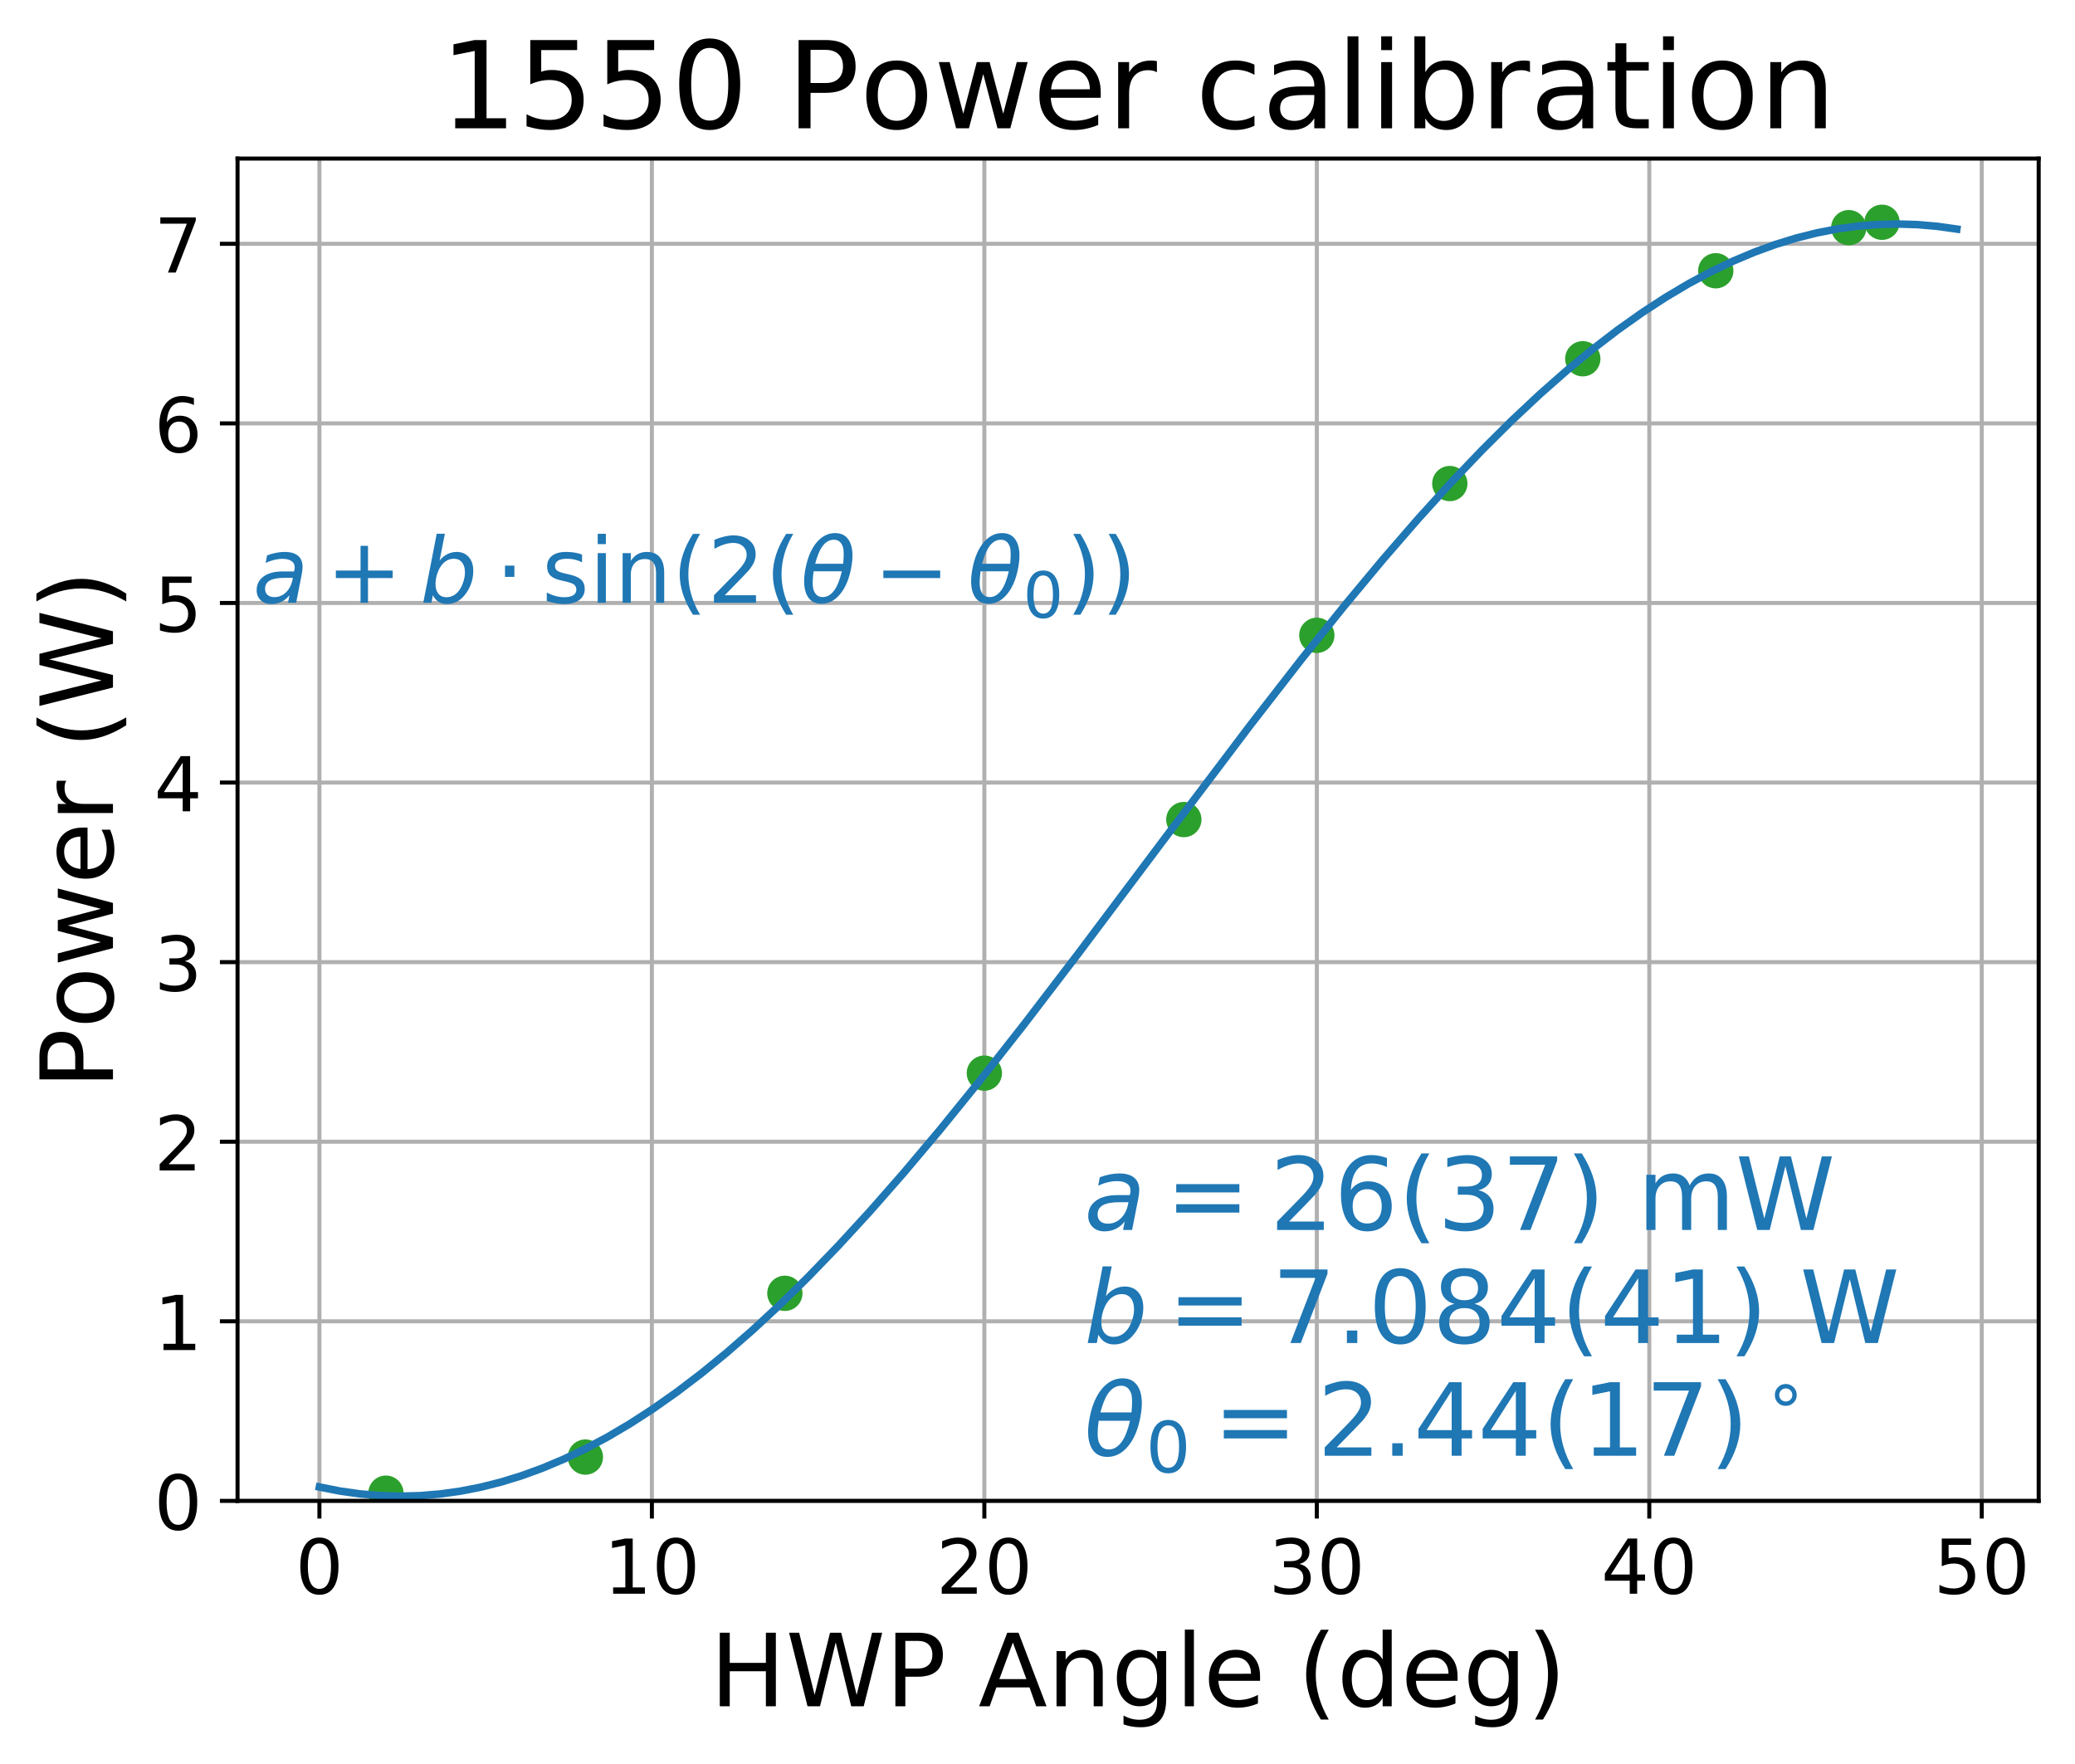
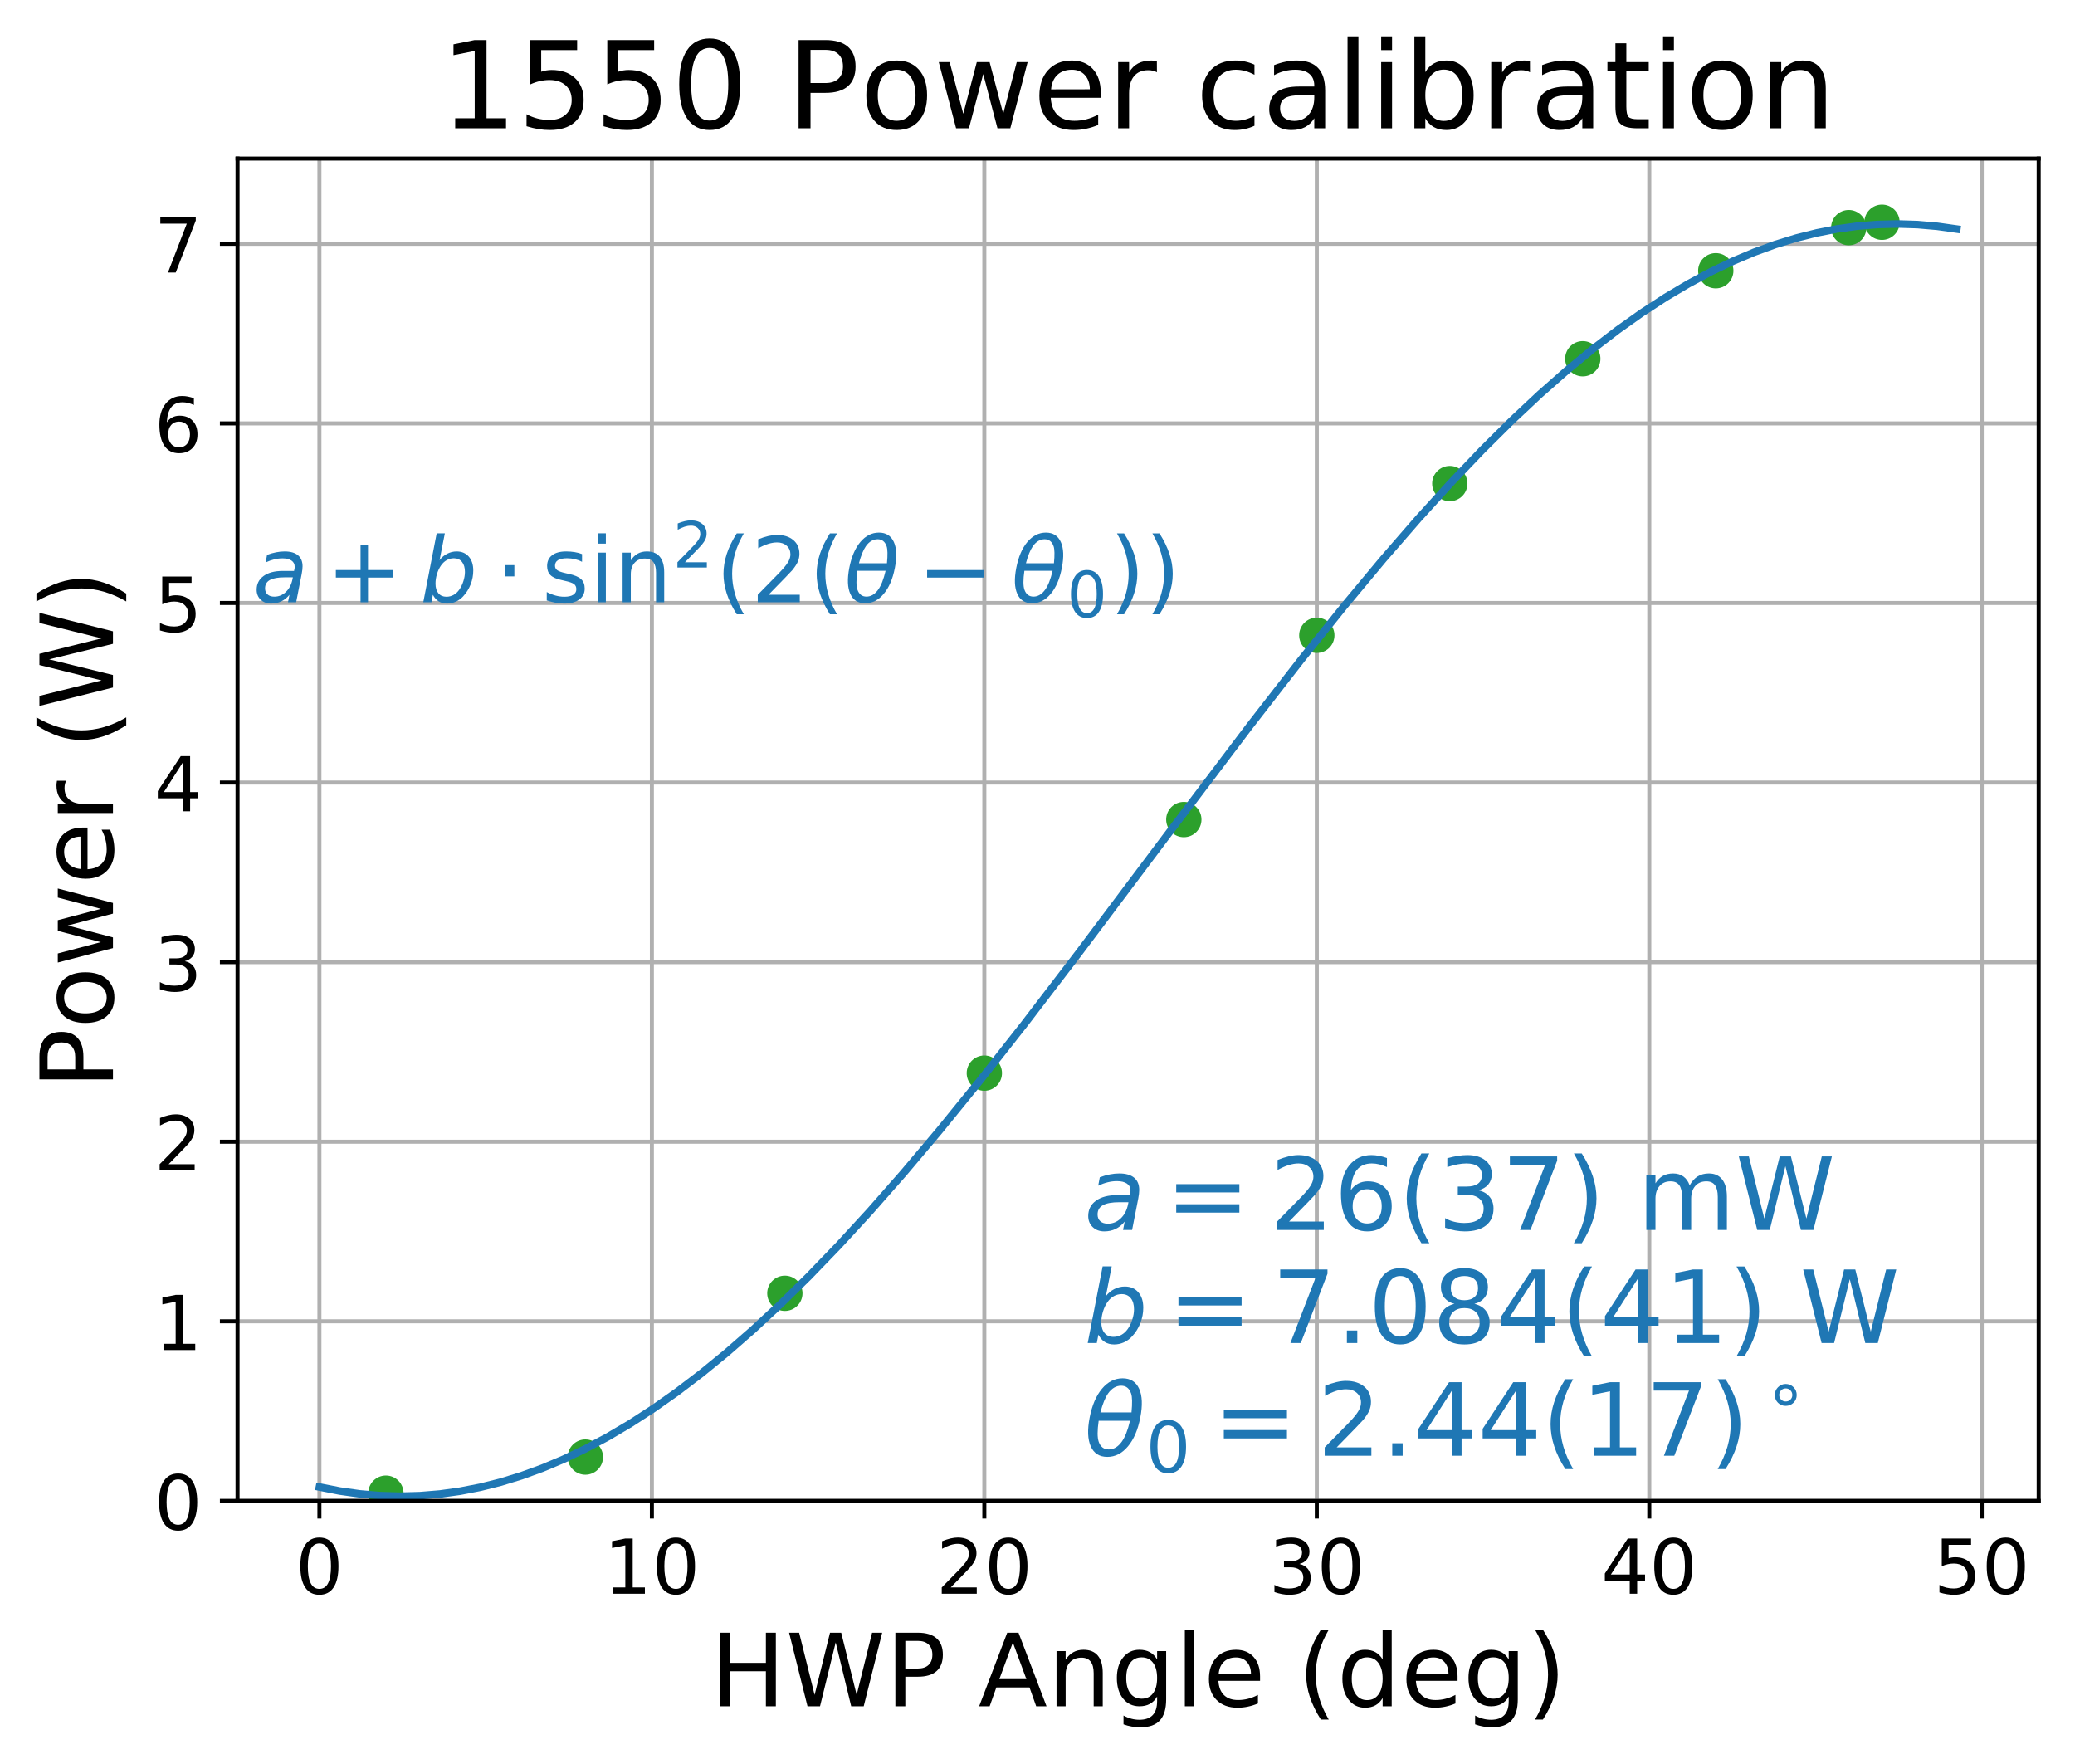
<svg xmlns="http://www.w3.org/2000/svg" xmlns:xlink="http://www.w3.org/1999/xlink" height="349.622pt" version="1.1" viewBox="0 0 411.42 349.622" width="411.42pt">
  <defs>
    <style type="text/css">
*{stroke-linecap:butt;stroke-linejoin:round;}
  </style>
  </defs>
  <g id="figure_1">
    <g id="patch_1">
      <path d="M 0 349.622  L 411.42 349.622  L 411.42 0  L 0 0  z " style="fill:none;" />
    </g>
    <g id="axes_1">
      <g id="patch_2">
        <path d="M 47.1 297.548  L 404.22 297.548  L 404.22 31.436  L 47.1 31.436  z " style="fill:none;" />
      </g>
      <g id="matplotlib.axis_1">
        <g id="xtick_1">
          <g id="line2d_1">
            <path clip-path="url(#pda76c42088)" d="M 63.333 297.548  L 63.333 31.436  " style="fill:none;stroke:#b0b0b0;stroke-linecap:square;stroke-width:0.8;" />
          </g>
          <g id="line2d_2">
            <defs>
              <path d="M 0 0  L 0 3.5  " id="m005f0a59be" style="stroke:#000000;stroke-width:0.8;" />
            </defs>
            <g>
              <use style="stroke:#000000;stroke-width:0.8;" x="63.333" xlink:href="#m005f0a59be" y="297.548" />
            </g>
          </g>
          <g id="text_1">
            <defs>
              <path d="M 31.781 66.406  Q 24.172 66.406 20.328 58.906  Q 16.5 51.422 16.5 36.375  Q 16.5 21.391 20.328 13.891  Q 24.172 6.391 31.781 6.391  Q 39.453 6.391 43.281 13.891  Q 47.125 21.391 47.125 36.375  Q 47.125 51.422 43.281 58.906  Q 39.453 66.406 31.781 66.406  z M 31.781 74.219  Q 44.047 74.219 50.516 64.516  Q 56.984 54.828 56.984 36.375  Q 56.984 17.969 50.516 8.266  Q 44.047 -1.422 31.781 -1.422  Q 19.531 -1.422 13.062 8.266  Q 6.594 17.969 6.594 36.375  Q 6.594 54.828 13.062 64.516  Q 19.531 74.219 31.781 74.219  z " id="DejaVuSans-48" />
            </defs>
            <g transform="translate(58.56085 315.9459)scale(0.15 -0.15)">
              <use xlink:href="#DejaVuSans-48" />
            </g>
          </g>
        </g>
        <g id="xtick_2">
          <g id="line2d_3">
            <path clip-path="url(#pda76c42088)" d="M 129.252 297.548  L 129.252 31.436  " style="fill:none;stroke:#b0b0b0;stroke-linecap:square;stroke-width:0.8;" />
          </g>
          <g id="line2d_4">
            <g>
              <use style="stroke:#000000;stroke-width:0.8;" x="129.252" xlink:href="#m005f0a59be" y="297.548" />
            </g>
          </g>
          <g id="text_2">
            <defs>
              <path d="M 12.406 8.297  L 28.516 8.297  L 28.516 63.922  L 10.984 60.406  L 10.984 69.391  L 28.422 72.906  L 38.281 72.906  L 38.281 8.297  L 54.391 8.297  L 54.391 0  L 12.406 0  z " id="DejaVuSans-49" />
            </defs>
            <g transform="translate(119.7087 315.9459)scale(0.15 -0.15)">
              <use xlink:href="#DejaVuSans-49" />
              <use x="63.623" xlink:href="#DejaVuSans-48" />
            </g>
          </g>
        </g>
        <g id="xtick_3">
          <g id="line2d_5">
            <path clip-path="url(#pda76c42088)" d="M 195.172 297.548  L 195.172 31.436  " style="fill:none;stroke:#b0b0b0;stroke-linecap:square;stroke-width:0.8;" />
          </g>
          <g id="line2d_6">
            <g>
              <use style="stroke:#000000;stroke-width:0.8;" x="195.172" xlink:href="#m005f0a59be" y="297.548" />
            </g>
          </g>
          <g id="text_3">
            <defs>
              <path d="M 19.188 8.297  L 53.609 8.297  L 53.609 0  L 7.328 0  L 7.328 8.297  Q 12.938 14.109 22.625 23.891  Q 32.328 33.688 34.812 36.531  Q 39.547 41.844 41.422 45.531  Q 43.312 49.219 43.312 52.781  Q 43.312 58.594 39.234 62.25  Q 35.156 65.922 28.609 65.922  Q 23.969 65.922 18.812 64.312  Q 13.672 62.703 7.812 59.422  L 7.812 69.391  Q 13.766 71.781 18.938 73  Q 24.125 74.219 28.422 74.219  Q 39.75 74.219 46.484 68.547  Q 53.219 62.891 53.219 53.422  Q 53.219 48.922 51.531 44.891  Q 49.859 40.875 45.406 35.406  Q 44.188 33.984 37.641 27.219  Q 31.109 20.453 19.188 8.297  z " id="DejaVuSans-50" />
            </defs>
            <g transform="translate(185.6284 315.9459)scale(0.15 -0.15)">
              <use xlink:href="#DejaVuSans-50" />
              <use x="63.623" xlink:href="#DejaVuSans-48" />
            </g>
          </g>
        </g>
        <g id="xtick_4">
          <g id="line2d_7">
            <path clip-path="url(#pda76c42088)" d="M 261.092 297.548  L 261.092 31.436  " style="fill:none;stroke:#b0b0b0;stroke-linecap:square;stroke-width:0.8;" />
          </g>
          <g id="line2d_8">
            <g>
              <use style="stroke:#000000;stroke-width:0.8;" x="261.092" xlink:href="#m005f0a59be" y="297.548" />
            </g>
          </g>
          <g id="text_4">
            <defs>
              <path d="M 40.578 39.312  Q 47.656 37.797 51.625 33  Q 55.609 28.219 55.609 21.188  Q 55.609 10.406 48.188 4.484  Q 40.766 -1.422 27.094 -1.422  Q 22.516 -1.422 17.656 -0.516  Q 12.797 0.391 7.625 2.203  L 7.625 11.719  Q 11.719 9.328 16.594 8.109  Q 21.484 6.891 26.812 6.891  Q 36.078 6.891 40.938 10.547  Q 45.797 14.203 45.797 21.188  Q 45.797 27.641 41.281 31.266  Q 36.766 34.906 28.719 34.906  L 20.219 34.906  L 20.219 43.016  L 29.109 43.016  Q 36.375 43.016 40.234 45.922  Q 44.094 48.828 44.094 54.297  Q 44.094 59.906 40.109 62.906  Q 36.141 65.922 28.719 65.922  Q 24.656 65.922 20.016 65.031  Q 15.375 64.156 9.812 62.312  L 9.812 71.094  Q 15.438 72.656 20.344 73.438  Q 25.25 74.219 29.594 74.219  Q 40.828 74.219 47.359 69.109  Q 53.906 64.016 53.906 55.328  Q 53.906 49.266 50.438 45.094  Q 46.969 40.922 40.578 39.312  z " id="DejaVuSans-51" />
            </defs>
            <g transform="translate(251.5481 315.9459)scale(0.15 -0.15)">
              <use xlink:href="#DejaVuSans-51" />
              <use x="63.623" xlink:href="#DejaVuSans-48" />
            </g>
          </g>
        </g>
        <g id="xtick_5">
          <g id="line2d_9">
            <path clip-path="url(#pda76c42088)" d="M 327.012 297.548  L 327.012 31.436  " style="fill:none;stroke:#b0b0b0;stroke-linecap:square;stroke-width:0.8;" />
          </g>
          <g id="line2d_10">
            <g>
              <use style="stroke:#000000;stroke-width:0.8;" x="327.012" xlink:href="#m005f0a59be" y="297.548" />
            </g>
          </g>
          <g id="text_5">
            <defs>
              <path d="M 37.797 64.312  L 12.891 25.391  L 37.797 25.391  z M 35.203 72.906  L 47.609 72.906  L 47.609 25.391  L 58.016 25.391  L 58.016 17.188  L 47.609 17.188  L 47.609 0  L 37.797 0  L 37.797 17.188  L 4.891 17.188  L 4.891 26.703  z " id="DejaVuSans-52" />
            </defs>
            <g transform="translate(317.4678 315.9459)scale(0.15 -0.15)">
              <use xlink:href="#DejaVuSans-52" />
              <use x="63.623" xlink:href="#DejaVuSans-48" />
            </g>
          </g>
        </g>
        <g id="xtick_6">
          <g id="line2d_11">
            <path clip-path="url(#pda76c42088)" d="M 392.931 297.548  L 392.931 31.436  " style="fill:none;stroke:#b0b0b0;stroke-linecap:square;stroke-width:0.8;" />
          </g>
          <g id="line2d_12">
            <g>
              <use style="stroke:#000000;stroke-width:0.8;" x="392.931" xlink:href="#m005f0a59be" y="297.548" />
            </g>
          </g>
          <g id="text_6">
            <defs>
              <path d="M 10.797 72.906  L 49.516 72.906  L 49.516 64.594  L 19.828 64.594  L 19.828 46.734  Q 21.969 47.469 24.109 47.828  Q 26.266 48.188 28.422 48.188  Q 40.625 48.188 47.75 41.5  Q 54.891 34.812 54.891 23.391  Q 54.891 11.625 47.562 5.094  Q 40.234 -1.422 26.906 -1.422  Q 22.312 -1.422 17.547 -0.641  Q 12.797 0.141 7.719 1.703  L 7.719 11.625  Q 12.109 9.234 16.797 8.062  Q 21.484 6.891 26.703 6.891  Q 35.156 6.891 40.078 11.328  Q 45.016 15.766 45.016 23.391  Q 45.016 31 40.078 35.438  Q 35.156 39.891 26.703 39.891  Q 22.75 39.891 18.812 39.016  Q 14.891 38.141 10.797 36.281  z " id="DejaVuSans-53" />
            </defs>
            <g transform="translate(383.3875 315.9459)scale(0.15 -0.15)">
              <use xlink:href="#DejaVuSans-53" />
              <use x="63.623" xlink:href="#DejaVuSans-48" />
            </g>
          </g>
        </g>
        <g id="text_7">
          <defs>
            <path d="M 9.812 72.906  L 19.672 72.906  L 19.672 43.016  L 55.516 43.016  L 55.516 72.906  L 65.375 72.906  L 65.375 0  L 55.516 0  L 55.516 34.719  L 19.672 34.719  L 19.672 0  L 9.812 0  z " id="DejaVuSans-72" />
            <path d="M 3.328 72.906  L 13.281 72.906  L 28.609 11.281  L 43.891 72.906  L 54.984 72.906  L 70.312 11.281  L 85.594 72.906  L 95.609 72.906  L 77.297 0  L 64.891 0  L 49.516 63.281  L 33.984 0  L 21.578 0  z " id="DejaVuSans-87" />
            <path d="M 19.672 64.797  L 19.672 37.406  L 32.078 37.406  Q 38.969 37.406 42.719 40.969  Q 46.484 44.531 46.484 51.125  Q 46.484 57.672 42.719 61.234  Q 38.969 64.797 32.078 64.797  z M 9.812 72.906  L 32.078 72.906  Q 44.344 72.906 50.609 67.359  Q 56.891 61.812 56.891 51.125  Q 56.891 40.328 50.609 34.812  Q 44.344 29.297 32.078 29.297  L 19.672 29.297  L 19.672 0  L 9.812 0  z " id="DejaVuSans-80" />
            <path id="DejaVuSans-32" />
            <path d="M 34.188 63.188  L 20.797 26.906  L 47.609 26.906  z M 28.609 72.906  L 39.797 72.906  L 67.578 0  L 57.328 0  L 50.688 18.703  L 17.828 18.703  L 11.188 0  L 0.781 0  z " id="DejaVuSans-65" />
            <path d="M 54.891 33.016  L 54.891 0  L 45.906 0  L 45.906 32.719  Q 45.906 40.484 42.875 44.328  Q 39.844 48.188 33.797 48.188  Q 26.516 48.188 22.312 43.547  Q 18.109 38.922 18.109 30.906  L 18.109 0  L 9.078 0  L 9.078 54.688  L 18.109 54.688  L 18.109 46.188  Q 21.344 51.125 25.703 53.562  Q 30.078 56 35.797 56  Q 45.219 56 50.047 50.172  Q 54.891 44.344 54.891 33.016  z " id="DejaVuSans-110" />
            <path d="M 45.406 27.984  Q 45.406 37.75 41.375 43.109  Q 37.359 48.484 30.078 48.484  Q 22.859 48.484 18.828 43.109  Q 14.797 37.75 14.797 27.984  Q 14.797 18.266 18.828 12.891  Q 22.859 7.516 30.078 7.516  Q 37.359 7.516 41.375 12.891  Q 45.406 18.266 45.406 27.984  z M 54.391 6.781  Q 54.391 -7.172 48.188 -13.984  Q 42 -20.797 29.203 -20.797  Q 24.469 -20.797 20.266 -20.094  Q 16.062 -19.391 12.109 -17.922  L 12.109 -9.188  Q 16.062 -11.328 19.922 -12.344  Q 23.781 -13.375 27.781 -13.375  Q 36.625 -13.375 41.016 -8.766  Q 45.406 -4.156 45.406 5.172  L 45.406 9.625  Q 42.625 4.781 38.281 2.391  Q 33.938 0 27.875 0  Q 17.828 0 11.672 7.656  Q 5.516 15.328 5.516 27.984  Q 5.516 40.672 11.672 48.328  Q 17.828 56 27.875 56  Q 33.938 56 38.281 53.609  Q 42.625 51.219 45.406 46.391  L 45.406 54.688  L 54.391 54.688  z " id="DejaVuSans-103" />
            <path d="M 9.422 75.984  L 18.406 75.984  L 18.406 0  L 9.422 0  z " id="DejaVuSans-108" />
            <path d="M 56.203 29.594  L 56.203 25.203  L 14.891 25.203  Q 15.484 15.922 20.484 11.062  Q 25.484 6.203 34.422 6.203  Q 39.594 6.203 44.453 7.469  Q 49.312 8.734 54.109 11.281  L 54.109 2.781  Q 49.266 0.734 44.188 -0.344  Q 39.109 -1.422 33.891 -1.422  Q 20.797 -1.422 13.156 6.188  Q 5.516 13.812 5.516 26.812  Q 5.516 40.234 12.766 48.109  Q 20.016 56 32.328 56  Q 43.359 56 49.781 48.891  Q 56.203 41.797 56.203 29.594  z M 47.219 32.234  Q 47.125 39.594 43.094 43.984  Q 39.062 48.391 32.422 48.391  Q 24.906 48.391 20.391 44.141  Q 15.875 39.891 15.188 32.172  z " id="DejaVuSans-101" />
            <path d="M 31 75.875  Q 24.469 64.656 21.281 53.656  Q 18.109 42.672 18.109 31.391  Q 18.109 20.125 21.312 9.062  Q 24.516 -2 31 -13.188  L 23.188 -13.188  Q 15.875 -1.703 12.234 9.375  Q 8.594 20.453 8.594 31.391  Q 8.594 42.281 12.203 53.312  Q 15.828 64.359 23.188 75.875  z " id="DejaVuSans-40" />
            <path d="M 45.406 46.391  L 45.406 75.984  L 54.391 75.984  L 54.391 0  L 45.406 0  L 45.406 8.203  Q 42.578 3.328 38.25 0.953  Q 33.938 -1.422 27.875 -1.422  Q 17.969 -1.422 11.734 6.484  Q 5.516 14.406 5.516 27.297  Q 5.516 40.188 11.734 48.094  Q 17.969 56 27.875 56  Q 33.938 56 38.25 53.625  Q 42.578 51.266 45.406 46.391  z M 14.797 27.297  Q 14.797 17.391 18.875 11.75  Q 22.953 6.109 30.078 6.109  Q 37.203 6.109 41.297 11.75  Q 45.406 17.391 45.406 27.297  Q 45.406 37.203 41.297 42.844  Q 37.203 48.484 30.078 48.484  Q 22.953 48.484 18.875 42.844  Q 14.797 37.203 14.797 27.297  z " id="DejaVuSans-100" />
            <path d="M 8.016 75.875  L 15.828 75.875  Q 23.141 64.359 26.781 53.312  Q 30.422 42.281 30.422 31.391  Q 30.422 20.453 26.781 9.375  Q 23.141 -1.703 15.828 -13.188  L 8.016 -13.188  Q 14.5 -2 17.703 9.062  Q 20.906 20.125 20.906 31.391  Q 20.906 42.672 17.703 53.656  Q 14.5 64.656 8.016 75.875  z " id="DejaVuSans-41" />
          </defs>
          <g transform="translate(140.7553 338.2623)scale(0.2 -0.2)">
            <use xlink:href="#DejaVuSans-72" />
            <use x="75.195" xlink:href="#DejaVuSans-87" />
            <use x="174.072" xlink:href="#DejaVuSans-80" />
            <use x="234.375" xlink:href="#DejaVuSans-32" />
            <use x="266.162" xlink:href="#DejaVuSans-65" />
            <use x="334.57" xlink:href="#DejaVuSans-110" />
            <use x="397.949" xlink:href="#DejaVuSans-103" />
            <use x="461.426" xlink:href="#DejaVuSans-108" />
            <use x="489.209" xlink:href="#DejaVuSans-101" />
            <use x="550.732" xlink:href="#DejaVuSans-32" />
            <use x="582.52" xlink:href="#DejaVuSans-40" />
            <use x="621.533" xlink:href="#DejaVuSans-100" />
            <use x="685.01" xlink:href="#DejaVuSans-101" />
            <use x="746.533" xlink:href="#DejaVuSans-103" />
            <use x="810.01" xlink:href="#DejaVuSans-41" />
          </g>
        </g>
      </g>
      <g id="matplotlib.axis_2">
        <g id="ytick_1">
          <g id="line2d_13">
            <path clip-path="url(#pda76c42088)" d="M 47.1 297.548  L 404.22 297.548  " style="fill:none;stroke:#b0b0b0;stroke-linecap:square;stroke-width:0.8;" />
          </g>
          <g id="line2d_14">
            <defs>
              <path d="M 0 0  L -3.5 0  " id="mc3ce260a5b" style="stroke:#000000;stroke-width:0.8;" />
            </defs>
            <g>
              <use style="stroke:#000000;stroke-width:0.8;" x="47.1" xlink:href="#mc3ce260a5b" y="297.548" />
            </g>
          </g>
          <g id="text_8">
            <g transform="translate(30.55625 303.2471)scale(0.15 -0.15)">
              <use xlink:href="#DejaVuSans-48" />
            </g>
          </g>
        </g>
        <g id="ytick_2">
          <g id="line2d_15">
            <path clip-path="url(#pda76c42088)" d="M 47.1 261.946  L 404.22 261.946  " style="fill:none;stroke:#b0b0b0;stroke-linecap:square;stroke-width:0.8;" />
          </g>
          <g id="line2d_16">
            <g>
              <use style="stroke:#000000;stroke-width:0.8;" x="47.1" xlink:href="#mc3ce260a5b" y="261.946" />
            </g>
          </g>
          <g id="text_9">
            <g transform="translate(30.55625 267.6453)scale(0.15 -0.15)">
              <use xlink:href="#DejaVuSans-49" />
            </g>
          </g>
        </g>
        <g id="ytick_3">
          <g id="line2d_17">
            <path clip-path="url(#pda76c42088)" d="M 47.1 226.345  L 404.22 226.345  " style="fill:none;stroke:#b0b0b0;stroke-linecap:square;stroke-width:0.8;" />
          </g>
          <g id="line2d_18">
            <g>
              <use style="stroke:#000000;stroke-width:0.8;" x="47.1" xlink:href="#mc3ce260a5b" y="226.345" />
            </g>
          </g>
          <g id="text_10">
            <g transform="translate(30.55625 232.0436)scale(0.15 -0.15)">
              <use xlink:href="#DejaVuSans-50" />
            </g>
          </g>
        </g>
        <g id="ytick_4">
          <g id="line2d_19">
            <path clip-path="url(#pda76c42088)" d="M 47.1 190.743  L 404.22 190.743  " style="fill:none;stroke:#b0b0b0;stroke-linecap:square;stroke-width:0.8;" />
          </g>
          <g id="line2d_20">
            <g>
              <use style="stroke:#000000;stroke-width:0.8;" x="47.1" xlink:href="#mc3ce260a5b" y="190.743" />
            </g>
          </g>
          <g id="text_11">
            <g transform="translate(30.55625 196.4418)scale(0.15 -0.15)">
              <use xlink:href="#DejaVuSans-51" />
            </g>
          </g>
        </g>
        <g id="ytick_5">
          <g id="line2d_21">
            <path clip-path="url(#pda76c42088)" d="M 47.1 155.141  L 404.22 155.141  " style="fill:none;stroke:#b0b0b0;stroke-linecap:square;stroke-width:0.8;" />
          </g>
          <g id="line2d_22">
            <g>
              <use style="stroke:#000000;stroke-width:0.8;" x="47.1" xlink:href="#mc3ce260a5b" y="155.141" />
            </g>
          </g>
          <g id="text_12">
            <g transform="translate(30.55625 160.84)scale(0.15 -0.15)">
              <use xlink:href="#DejaVuSans-52" />
            </g>
          </g>
        </g>
        <g id="ytick_6">
          <g id="line2d_23">
            <path clip-path="url(#pda76c42088)" d="M 47.1 119.539  L 404.22 119.539  " style="fill:none;stroke:#b0b0b0;stroke-linecap:square;stroke-width:0.8;" />
          </g>
          <g id="line2d_24">
            <g>
              <use style="stroke:#000000;stroke-width:0.8;" x="47.1" xlink:href="#mc3ce260a5b" y="119.539" />
            </g>
          </g>
          <g id="text_13">
            <g transform="translate(30.55625 125.2383)scale(0.15 -0.15)">
              <use xlink:href="#DejaVuSans-53" />
            </g>
          </g>
        </g>
        <g id="ytick_7">
          <g id="line2d_25">
            <path clip-path="url(#pda76c42088)" d="M 47.1 83.938  L 404.22 83.938  " style="fill:none;stroke:#b0b0b0;stroke-linecap:square;stroke-width:0.8;" />
          </g>
          <g id="line2d_26">
            <g>
              <use style="stroke:#000000;stroke-width:0.8;" x="47.1" xlink:href="#mc3ce260a5b" y="83.938" />
            </g>
          </g>
          <g id="text_14">
            <defs>
              <path d="M 33.016 40.375  Q 26.375 40.375 22.484 35.828  Q 18.609 31.297 18.609 23.391  Q 18.609 15.531 22.484 10.953  Q 26.375 6.391 33.016 6.391  Q 39.656 6.391 43.531 10.953  Q 47.406 15.531 47.406 23.391  Q 47.406 31.297 43.531 35.828  Q 39.656 40.375 33.016 40.375  z M 52.594 71.297  L 52.594 62.312  Q 48.875 64.062 45.094 64.984  Q 41.312 65.922 37.594 65.922  Q 27.828 65.922 22.672 59.328  Q 17.531 52.734 16.797 39.406  Q 19.672 43.656 24.016 45.922  Q 28.375 48.188 33.594 48.188  Q 44.578 48.188 50.953 41.516  Q 57.328 34.859 57.328 23.391  Q 57.328 12.156 50.688 5.359  Q 44.047 -1.422 33.016 -1.422  Q 20.359 -1.422 13.672 8.266  Q 6.984 17.969 6.984 36.375  Q 6.984 53.656 15.188 63.938  Q 23.391 74.219 37.203 74.219  Q 40.922 74.219 44.703 73.484  Q 48.484 72.75 52.594 71.297  z " id="DejaVuSans-54" />
            </defs>
            <g transform="translate(30.55625 89.63653)scale(0.15 -0.15)">
              <use xlink:href="#DejaVuSans-54" />
            </g>
          </g>
        </g>
        <g id="ytick_8">
          <g id="line2d_27">
            <path clip-path="url(#pda76c42088)" d="M 47.1 48.336  L 404.22 48.336  " style="fill:none;stroke:#b0b0b0;stroke-linecap:square;stroke-width:0.8;" />
          </g>
          <g id="line2d_28">
            <g>
              <use style="stroke:#000000;stroke-width:0.8;" x="47.1" xlink:href="#mc3ce260a5b" y="48.336" />
            </g>
          </g>
          <g id="text_15">
            <defs>
              <path d="M 8.203 72.906  L 55.078 72.906  L 55.078 68.703  L 28.609 0  L 18.312 0  L 43.219 64.594  L 8.203 64.594  z " id="DejaVuSans-55" />
            </defs>
            <g transform="translate(30.55625 54.03478)scale(0.15 -0.15)">
              <use xlink:href="#DejaVuSans-55" />
            </g>
          </g>
        </g>
        <g id="text_16">
          <defs>
            <path d="M 30.609 48.391  Q 23.391 48.391 19.188 42.75  Q 14.984 37.109 14.984 27.297  Q 14.984 17.484 19.156 11.844  Q 23.344 6.203 30.609 6.203  Q 37.797 6.203 41.984 11.859  Q 46.188 17.531 46.188 27.297  Q 46.188 37.016 41.984 42.703  Q 37.797 48.391 30.609 48.391  z M 30.609 56  Q 42.328 56 49.016 48.375  Q 55.719 40.766 55.719 27.297  Q 55.719 13.875 49.016 6.219  Q 42.328 -1.422 30.609 -1.422  Q 18.844 -1.422 12.172 6.219  Q 5.516 13.875 5.516 27.297  Q 5.516 40.766 12.172 48.375  Q 18.844 56 30.609 56  z " id="DejaVuSans-111" />
            <path d="M 4.203 54.688  L 13.188 54.688  L 24.422 12.016  L 35.594 54.688  L 46.188 54.688  L 57.422 12.016  L 68.609 54.688  L 77.594 54.688  L 63.281 0  L 52.688 0  L 40.922 44.828  L 29.109 0  L 18.5 0  z " id="DejaVuSans-119" />
            <path d="M 41.109 46.297  Q 39.594 47.172 37.812 47.578  Q 36.031 48 33.891 48  Q 26.266 48 22.188 43.047  Q 18.109 38.094 18.109 28.812  L 18.109 0  L 9.078 0  L 9.078 54.688  L 18.109 54.688  L 18.109 46.188  Q 20.953 51.172 25.484 53.578  Q 30.031 56 36.531 56  Q 37.453 56 38.578 55.875  Q 39.703 55.766 41.062 55.516  z " id="DejaVuSans-114" />
          </defs>
          <g transform="translate(22.39688 215.9469)rotate(-90)scale(0.2 -0.2)">
            <use xlink:href="#DejaVuSans-80" />
            <use x="60.256" xlink:href="#DejaVuSans-111" />
            <use x="121.438" xlink:href="#DejaVuSans-119" />
            <use x="203.225" xlink:href="#DejaVuSans-101" />
            <use x="264.748" xlink:href="#DejaVuSans-114" />
            <use x="305.861" xlink:href="#DejaVuSans-32" />
            <use x="337.648" xlink:href="#DejaVuSans-40" />
            <use x="376.662" xlink:href="#DejaVuSans-87" />
            <use x="475.539" xlink:href="#DejaVuSans-41" />
          </g>
        </g>
      </g>
      <g id="line2d_29">
        <defs>
          <path d="M 0 3  C 0.796 3 1.559 2.684 2.121 2.121  C 2.684 1.559 3 0.796 3 0  C 3 -0.796 2.684 -1.559 2.121 -2.121  C 1.559 -2.684 0.796 -3 0 -3  C -0.796 -3 -1.559 -2.684 -2.121 -2.121  C -2.684 -1.559 -3 -0.796 -3 0  C -3 0.796 -2.684 1.559 -2.121 2.121  C -1.559 2.684 -0.796 3 0 3  z " id="mbab2358add" style="stroke:#2ca02c;" />
        </defs>
        <g clip-path="url(#pda76c42088)">
          <use style="fill:#2ca02c;stroke:#2ca02c;" x="76.517" xlink:href="#mbab2358add" y="296.017" />
          <use style="fill:#2ca02c;stroke:#2ca02c;" x="116.068" xlink:href="#mbab2358add" y="288.861" />
          <use style="fill:#2ca02c;stroke:#2ca02c;" x="155.62" xlink:href="#mbab2358add" y="256.393" />
          <use style="fill:#2ca02c;stroke:#2ca02c;" x="195.172" xlink:href="#mbab2358add" y="212.745" />
          <use style="fill:#2ca02c;stroke:#2ca02c;" x="234.724" xlink:href="#mbab2358add" y="162.475" />
          <use style="fill:#2ca02c;stroke:#2ca02c;" x="261.092" xlink:href="#mbab2358add" y="125.948" />
          <use style="fill:#2ca02c;stroke:#2ca02c;" x="287.46" xlink:href="#mbab2358add" y="95.864" />
          <use style="fill:#2ca02c;stroke:#2ca02c;" x="313.828" xlink:href="#mbab2358add" y="71.121" />
          <use style="fill:#2ca02c;stroke:#2ca02c;" x="340.195" xlink:href="#mbab2358add" y="53.676" />
          <use style="fill:#2ca02c;stroke:#2ca02c;" x="366.563" xlink:href="#mbab2358add" y="45.132" />
          <use style="fill:#2ca02c;stroke:#2ca02c;" x="373.155" xlink:href="#mbab2358add" y="44.064" />
        </g>
      </g>
      <g id="line2d_30">
        <path clip-path="url(#pda76c42088)" d="M 63.333 294.792  L 67.359 295.589  L 71.352 296.156  L 75.346 296.497  L 79.307 296.613  L 83.269 296.508  L 87.23 296.18  L 91.223 295.626  L 95.249 294.842  L 99.308 293.822  L 103.399 292.563  L 107.555 291.05  L 111.776 289.274  L 116.062 287.228  L 120.445 284.887  L 124.926 282.239  L 129.504 279.274  L 134.212 275.958  L 139.082 272.252  L 144.082 268.166  L 149.277 263.631  L 154.667 258.629  L 160.317 253.077  L 166.226 246.954  L 172.46 240.171  L 179.116 232.594  L 186.292 224.082  L 194.149 214.408  L 203.046 203.091  L 213.825 189.002  L 231.326 165.698  L 247.82 143.871  L 258.048 130.702  L 266.619 120.019  L 274.249 110.856  L 281.263 102.776  L 287.789 95.592  L 293.925 89.163  L 299.77 83.358  L 305.322 78.153  L 310.647 73.461  L 315.777 69.231  L 320.745 65.421  L 325.55 62.011  L 330.225 58.963  L 334.771 56.262  L 339.219 53.875  L 343.57 51.791  L 347.823 49.997  L 352.012 48.469  L 356.135 47.2  L 360.227 46.173  L 364.253 45.39  L 368.246 44.838  L 372.24 44.51  L 376.201 44.408  L 380.162 44.528  L 384.123 44.87  L 387.987 45.416  L 387.987 45.416  " style="fill:none;stroke:#1f77b4;stroke-linecap:square;stroke-width:1.5;" />
      </g>
      <g id="patch_3">
        <path d="M 47.1 297.548  L 47.1 31.436  " style="fill:none;stroke:#000000;stroke-linecap:square;stroke-linejoin:miter;stroke-width:0.8;" />
      </g>
      <g id="patch_4">
        <path d="M 404.22 297.548  L 404.22 31.436  " style="fill:none;stroke:#000000;stroke-linecap:square;stroke-linejoin:miter;stroke-width:0.8;" />
      </g>
      <g id="patch_5">
        <path d="M 47.1 297.548  L 404.22 297.548  " style="fill:none;stroke:#000000;stroke-linecap:square;stroke-linejoin:miter;stroke-width:0.8;" />
      </g>
      <g id="patch_6">
        <path d="M 47.1 31.436  L 404.22 31.436  " style="fill:none;stroke:#000000;stroke-linecap:square;stroke-linejoin:miter;stroke-width:0.8;" />
      </g>
      <g id="text_17">
        <defs>
          <path d="M 53.719 31.203  L 47.609 0  L 38.625 0  L 40.281 8.297  Q 36.328 3.422 31.266 1  Q 26.219 -1.422 20.016 -1.422  Q 13.031 -1.422 8.562 2.844  Q 4.109 7.125 4.109 13.812  Q 4.109 23.391 11.75 28.953  Q 19.391 34.516 32.812 34.516  L 45.312 34.516  L 45.797 36.922  Q 45.906 37.312 45.953 37.766  Q 46 38.234 46 39.203  Q 46 43.562 42.453 45.969  Q 38.922 48.391 32.516 48.391  Q 28.125 48.391 23.5 47.266  Q 18.891 46.141 14.016 43.891  L 15.578 52.203  Q 20.656 54.109 25.516 55.047  Q 30.375 56 34.906 56  Q 44.578 56 49.625 51.797  Q 54.688 47.609 54.688 39.594  Q 54.688 37.984 54.438 35.812  Q 54.203 33.641 53.719 31.203  z M 44 27.484  L 35.016 27.484  Q 23.969 27.484 18.672 24.531  Q 13.375 21.578 13.375 15.375  Q 13.375 11.078 16.078 8.641  Q 18.797 6.203 23.578 6.203  Q 30.906 6.203 36.375 11.453  Q 41.844 16.703 43.609 25.484  z " id="DejaVuSans-Oblique-97" />
          <path d="M 46 62.703  L 46 35.5  L 73.188 35.5  L 73.188 27.203  L 46 27.203  L 46 0  L 37.797 0  L 37.797 27.203  L 10.594 27.203  L 10.594 35.5  L 37.797 35.5  L 37.797 62.703  z " id="DejaVuSans-43" />
          <path d="M 49.516 33.406  Q 49.516 40.484 46.266 44.484  Q 43.016 48.484 37.312 48.484  Q 33.156 48.484 29.516 46.453  Q 25.875 44.438 23.188 40.578  Q 20.359 36.531 18.719 31.172  Q 17.094 25.828 17.094 20.516  Q 17.094 13.766 20.281 9.938  Q 23.484 6.109 29.109 6.109  Q 33.344 6.109 36.953 8.078  Q 40.578 10.062 43.312 13.922  Q 46.094 17.922 47.797 23.234  Q 49.516 28.562 49.516 33.406  z M 21.578 46.391  Q 24.906 50.875 29.906 53.438  Q 34.906 56 40.375 56  Q 48.781 56 53.734 50.328  Q 58.688 44.672 58.688 35.016  Q 58.688 27.094 55.781 19.672  Q 52.875 12.25 47.516 6.5  Q 44 2.688 39.406 0.625  Q 34.812 -1.422 29.781 -1.422  Q 24.469 -1.422 20.562 1.016  Q 16.656 3.469 14.203 8.297  L 12.594 0  L 3.609 0  L 18.406 75.984  L 27.391 75.984  z " id="DejaVuSans-Oblique-98" />
          <path d="M 10.688 40.922  L 21 40.922  L 21 28.516  L 10.688 28.516  z " id="DejaVuSans-8901" />
          <path d="M 44.281 53.078  L 44.281 44.578  Q 40.484 46.531 36.375 47.5  Q 32.281 48.484 27.875 48.484  Q 21.188 48.484 17.844 46.438  Q 14.5 44.391 14.5 40.281  Q 14.5 37.156 16.891 35.375  Q 19.281 33.594 26.516 31.984  L 29.594 31.297  Q 39.156 29.25 43.188 25.516  Q 47.219 21.781 47.219 15.094  Q 47.219 7.469 41.188 3.016  Q 35.156 -1.422 24.609 -1.422  Q 20.219 -1.422 15.453 -0.562  Q 10.688 0.297 5.422 2  L 5.422 11.281  Q 10.406 8.688 15.234 7.391  Q 20.062 6.109 24.812 6.109  Q 31.156 6.109 34.562 8.281  Q 37.984 10.453 37.984 14.406  Q 37.984 18.062 35.516 20.016  Q 33.062 21.969 24.703 23.781  L 21.578 24.516  Q 13.234 26.266 9.516 29.906  Q 5.812 33.547 5.812 39.891  Q 5.812 47.609 11.281 51.797  Q 16.75 56 26.812 56  Q 31.781 56 36.172 55.266  Q 40.578 54.547 44.281 53.078  z " id="DejaVuSans-115" />
          <path d="M 9.422 54.688  L 18.406 54.688  L 18.406 0  L 9.422 0  z M 9.422 75.984  L 18.406 75.984  L 18.406 64.594  L 9.422 64.594  z " id="DejaVuSans-105" />
          <path d="M 45.516 34.672  L 14.453 34.672  Q 12.359 20.062 14.5 13.875  Q 17.188 6.25 24.469 6.25  Q 31.781 6.25 37.359 13.922  Q 42.234 20.656 45.516 34.672  z M 47.016 42.969  Q 48.344 56.844 46.625 61.719  Q 43.953 69.438 36.766 69.438  Q 29.297 69.438 23.828 61.812  Q 19.531 55.672 16.156 42.969  z M 38.188 76.766  Q 49.906 76.766 54.594 66.406  Q 59.281 56.109 55.719 37.844  Q 52.203 19.625 43.453 9.281  Q 34.766 -1.125 23.047 -1.125  Q 11.281 -1.125 6.641 9.281  Q 2 19.625 5.516 37.844  Q 9.078 56.109 17.719 66.406  Q 26.422 76.766 38.188 76.766  z " id="DejaVuSans-Oblique-952" />
          <path d="M 10.594 35.5  L 73.188 35.5  L 73.188 27.203  L 10.594 27.203  z " id="DejaVuSans-8722" />
        </defs>
        <g style="fill:#1f77b4;" transform="translate(50.14879 119.5395)scale(0.18 -0.18)">
-           <use transform="translate(0 0.234375)" xlink:href="#DejaVuSans-Oblique-97" />
-           <use transform="translate(80.76172 0.234375)" xlink:href="#DejaVuSans-43" />
-           <use transform="translate(184.0332 0.234375)" xlink:href="#DejaVuSans-Oblique-98" />
-           <use transform="translate(266.9922 0.234375)" xlink:href="#DejaVuSans-8901" />
-           <use transform="translate(318.2617 0.234375)" xlink:href="#DejaVuSans-115" />
-           <use transform="translate(370.3613 0.234375)" xlink:href="#DejaVuSans-105" />
-           <use transform="translate(398.1445 0.234375)" xlink:href="#DejaVuSans-110" />
-           <use transform="translate(461.5234 0.234375)" xlink:href="#DejaVuSans-40" />
-           <use transform="translate(500.5371 0.234375)" xlink:href="#DejaVuSans-50" />
-           <use transform="translate(564.1602 0.234375)" xlink:href="#DejaVuSans-40" />
-           <use transform="translate(603.1738 0.234375)" xlink:href="#DejaVuSans-Oblique-952" />
-           <use transform="translate(683.8379 0.234375)" xlink:href="#DejaVuSans-8722" />
-           <use transform="translate(787.1094 0.234375)" xlink:href="#DejaVuSans-Oblique-952" />
-           <use transform="translate(848.291 -16.17188)scale(0.7)" xlink:href="#DejaVuSans-48" />
-           <use transform="translate(895.5615 0.234375)" xlink:href="#DejaVuSans-41" />
-           <use transform="translate(934.5752 0.234375)" xlink:href="#DejaVuSans-41" />
+           <use transform="translate(0 0.765625)" xlink:href="#DejaVuSans-Oblique-97" />
+           <use transform="translate(80.76172 0.765625)" xlink:href="#DejaVuSans-43" />
+           <use transform="translate(184.0332 0.765625)" xlink:href="#DejaVuSans-Oblique-98" />
+           <use transform="translate(266.9922 0.765625)" xlink:href="#DejaVuSans-8901" />
+           <use transform="translate(318.2617 0.765625)" xlink:href="#DejaVuSans-115" />
+           <use transform="translate(370.3613 0.765625)" xlink:href="#DejaVuSans-105" />
+           <use transform="translate(398.1445 0.765625)" xlink:href="#DejaVuSans-110" />
+           <use transform="translate(462.4805 39.04688)scale(0.7)" xlink:href="#DejaVuSans-50" />
+           <use transform="translate(509.751 0.765625)" xlink:href="#DejaVuSans-40" />
+           <use transform="translate(548.7646 0.765625)" xlink:href="#DejaVuSans-50" />
+           <use transform="translate(612.3877 0.765625)" xlink:href="#DejaVuSans-40" />
+           <use transform="translate(651.4014 0.765625)" xlink:href="#DejaVuSans-Oblique-952" />
+           <use transform="translate(732.0654 0.765625)" xlink:href="#DejaVuSans-8722" />
+           <use transform="translate(835.3369 0.765625)" xlink:href="#DejaVuSans-Oblique-952" />
+           <use transform="translate(896.5186 -15.64062)scale(0.7)" xlink:href="#DejaVuSans-48" />
+           <use transform="translate(943.7891 0.765625)" xlink:href="#DejaVuSans-41" />
+           <use transform="translate(982.8027 0.765625)" xlink:href="#DejaVuSans-41" />
        </g>
      </g>
      <g id="text_18">
        <defs>
          <path d="M 10.594 45.406  L 73.188 45.406  L 73.188 37.203  L 10.594 37.203  z M 10.594 25.484  L 73.188 25.484  L 73.188 17.188  L 10.594 17.188  z " id="DejaVuSans-61" />
          <path d="M 52 44.188  Q 55.375 50.25 60.062 53.125  Q 64.75 56 71.094 56  Q 79.641 56 84.281 50.016  Q 88.922 44.047 88.922 33.016  L 88.922 0  L 79.891 0  L 79.891 32.719  Q 79.891 40.578 77.094 44.375  Q 74.312 48.188 68.609 48.188  Q 61.625 48.188 57.562 43.547  Q 53.516 38.922 53.516 30.906  L 53.516 0  L 44.484 0  L 44.484 32.719  Q 44.484 40.625 41.703 44.406  Q 38.922 48.188 33.109 48.188  Q 26.219 48.188 22.156 43.531  Q 18.109 38.875 18.109 30.906  L 18.109 0  L 9.078 0  L 9.078 54.688  L 18.109 54.688  L 18.109 46.188  Q 21.188 51.219 25.484 53.609  Q 29.781 56 35.688 56  Q 41.656 56 45.828 52.969  Q 50 49.953 52 44.188  z " id="DejaVuSans-109" />
        </defs>
        <g style="fill:#1f77b4;" transform="translate(214.948 243.8566)scale(0.2 -0.2)">
          <use transform="translate(0 0.125)" xlink:href="#DejaVuSans-Oblique-97" />
          <use transform="translate(80.76172 0.125)" xlink:href="#DejaVuSans-61" />
          <use transform="translate(184.0332 0.125)" xlink:href="#DejaVuSans-50" />
          <use transform="translate(247.6562 0.125)" xlink:href="#DejaVuSans-54" />
          <use transform="translate(311.2793 0.125)" xlink:href="#DejaVuSans-40" />
          <use transform="translate(350.293 0.125)" xlink:href="#DejaVuSans-51" />
          <use transform="translate(413.916 0.125)" xlink:href="#DejaVuSans-55" />
          <use transform="translate(477.5391 0.125)" xlink:href="#DejaVuSans-41" />
          <use transform="translate(516.5527 0.125)" xlink:href="#DejaVuSans-32" />
          <use transform="translate(548.3398 0.125)" xlink:href="#DejaVuSans-109" />
          <use transform="translate(645.752 0.125)" xlink:href="#DejaVuSans-87" />
        </g>
        <defs>
          <path d="M 10.688 12.406  L 21 12.406  L 21 0  L 10.688 0  z " id="DejaVuSans-46" />
          <path d="M 31.781 34.625  Q 24.75 34.625 20.719 30.859  Q 16.703 27.094 16.703 20.516  Q 16.703 13.922 20.719 10.156  Q 24.75 6.391 31.781 6.391  Q 38.812 6.391 42.859 10.172  Q 46.922 13.969 46.922 20.516  Q 46.922 27.094 42.891 30.859  Q 38.875 34.625 31.781 34.625  z M 21.922 38.812  Q 15.578 40.375 12.031 44.719  Q 8.5 49.078 8.5 55.328  Q 8.5 64.062 14.719 69.141  Q 20.953 74.219 31.781 74.219  Q 42.672 74.219 48.875 69.141  Q 55.078 64.062 55.078 55.328  Q 55.078 49.078 51.531 44.719  Q 48 40.375 41.703 38.812  Q 48.828 37.156 52.797 32.312  Q 56.781 27.484 56.781 20.516  Q 56.781 9.906 50.312 4.234  Q 43.844 -1.422 31.781 -1.422  Q 19.734 -1.422 13.25 4.234  Q 6.781 9.906 6.781 20.516  Q 6.781 27.484 10.781 32.312  Q 14.797 37.156 21.922 38.812  z M 18.312 54.391  Q 18.312 48.734 21.844 45.562  Q 25.391 42.391 31.781 42.391  Q 38.141 42.391 41.719 45.562  Q 45.312 48.734 45.312 54.391  Q 45.312 60.062 41.719 63.234  Q 38.141 66.406 31.781 66.406  Q 25.391 66.406 21.844 63.234  Q 18.312 60.062 18.312 54.391  z " id="DejaVuSans-56" />
        </defs>
        <g style="fill:#1f77b4;" transform="translate(214.948 266.2522)scale(0.2 -0.2)">
          <use transform="translate(0 0.015625)" xlink:href="#DejaVuSans-Oblique-98" />
          <use transform="translate(82.95898 0.015625)" xlink:href="#DejaVuSans-61" />
          <use transform="translate(186.2305 0.015625)" xlink:href="#DejaVuSans-55" />
          <use transform="translate(249.8535 0.015625)" xlink:href="#DejaVuSans-46" />
          <use transform="translate(281.6406 0.015625)" xlink:href="#DejaVuSans-48" />
          <use transform="translate(345.2637 0.015625)" xlink:href="#DejaVuSans-56" />
          <use transform="translate(408.8867 0.015625)" xlink:href="#DejaVuSans-52" />
          <use transform="translate(472.5098 0.015625)" xlink:href="#DejaVuSans-40" />
          <use transform="translate(511.5234 0.015625)" xlink:href="#DejaVuSans-52" />
          <use transform="translate(575.1465 0.015625)" xlink:href="#DejaVuSans-49" />
          <use transform="translate(638.7695 0.015625)" xlink:href="#DejaVuSans-41" />
          <use transform="translate(677.7832 0.015625)" xlink:href="#DejaVuSans-32" />
          <use transform="translate(709.5703 0.015625)" xlink:href="#DejaVuSans-87" />
        </g>
        <defs>
          <path d="M 31.297 40.672  Q 27.391 40.672 24.703 37.953  Q 22.016 35.25 22.016 31.344  Q 22.016 27.484 24.703 24.828  Q 27.391 22.172 31.297 22.172  Q 35.203 22.172 37.891 24.828  Q 40.578 27.484 40.578 31.344  Q 40.578 35.203 37.859 37.938  Q 35.156 40.672 31.297 40.672  z M 31.297 46.969  Q 34.422 46.969 37.297 45.766  Q 40.188 44.578 42.281 42.328  Q 44.531 40.141 45.656 37.344  Q 46.781 34.562 46.781 31.344  Q 46.781 24.906 42.266 20.438  Q 37.75 15.969 31.203 15.969  Q 24.609 15.969 20.219 20.359  Q 15.828 24.75 15.828 31.344  Q 15.828 37.891 20.312 42.422  Q 24.812 46.969 31.297 46.969  z " id="DejaVuSans-8728" />
        </defs>
        <g style="fill:#1f77b4;" transform="translate(214.948 288.6478)scale(0.2 -0.2)">
          <use transform="translate(0 0.234375)" xlink:href="#DejaVuSans-Oblique-952" />
          <use transform="translate(61.18164 -16.17188)scale(0.7)" xlink:href="#DejaVuSans-48" />
          <use transform="translate(127.9346 0.234375)" xlink:href="#DejaVuSans-61" />
          <use transform="translate(231.2061 0.234375)" xlink:href="#DejaVuSans-50" />
          <use transform="translate(294.8291 0.234375)" xlink:href="#DejaVuSans-46" />
          <use transform="translate(326.6162 0.234375)" xlink:href="#DejaVuSans-52" />
          <use transform="translate(390.2393 0.234375)" xlink:href="#DejaVuSans-52" />
          <use transform="translate(453.8623 0.234375)" xlink:href="#DejaVuSans-40" />
          <use transform="translate(492.876 0.234375)" xlink:href="#DejaVuSans-49" />
          <use transform="translate(556.499 0.234375)" xlink:href="#DejaVuSans-55" />
          <use transform="translate(620.1221 0.234375)" xlink:href="#DejaVuSans-41" />
          <use transform="translate(673.7305 38.51562)scale(0.7)" xlink:href="#DejaVuSans-8728" />
        </g>
      </g>
      <g id="text_19">
        <defs>
          <path d="M 48.781 52.594  L 48.781 44.188  Q 44.969 46.297 41.141 47.344  Q 37.312 48.391 33.406 48.391  Q 24.656 48.391 19.812 42.844  Q 14.984 37.312 14.984 27.297  Q 14.984 17.281 19.812 11.734  Q 24.656 6.203 33.406 6.203  Q 37.312 6.203 41.141 7.25  Q 44.969 8.297 48.781 10.406  L 48.781 2.094  Q 45.016 0.344 40.984 -0.531  Q 36.969 -1.422 32.422 -1.422  Q 20.062 -1.422 12.781 6.344  Q 5.516 14.109 5.516 27.297  Q 5.516 40.672 12.859 48.328  Q 20.219 56 33.016 56  Q 37.156 56 41.109 55.141  Q 45.062 54.297 48.781 52.594  z " id="DejaVuSans-99" />
          <path d="M 34.281 27.484  Q 23.391 27.484 19.188 25  Q 14.984 22.516 14.984 16.5  Q 14.984 11.719 18.141 8.906  Q 21.297 6.109 26.703 6.109  Q 34.188 6.109 38.703 11.406  Q 43.219 16.703 43.219 25.484  L 43.219 27.484  z M 52.203 31.203  L 52.203 0  L 43.219 0  L 43.219 8.297  Q 40.141 3.328 35.547 0.953  Q 30.953 -1.422 24.312 -1.422  Q 15.922 -1.422 10.953 3.297  Q 6 8.016 6 15.922  Q 6 25.141 12.172 29.828  Q 18.359 34.516 30.609 34.516  L 43.219 34.516  L 43.219 35.406  Q 43.219 41.609 39.141 45  Q 35.062 48.391 27.688 48.391  Q 23 48.391 18.547 47.266  Q 14.109 46.141 10.016 43.891  L 10.016 52.203  Q 14.938 54.109 19.578 55.047  Q 24.219 56 28.609 56  Q 40.484 56 46.344 49.844  Q 52.203 43.703 52.203 31.203  z " id="DejaVuSans-97" />
          <path d="M 48.688 27.297  Q 48.688 37.203 44.609 42.844  Q 40.531 48.484 33.406 48.484  Q 26.266 48.484 22.188 42.844  Q 18.109 37.203 18.109 27.297  Q 18.109 17.391 22.188 11.75  Q 26.266 6.109 33.406 6.109  Q 40.531 6.109 44.609 11.75  Q 48.688 17.391 48.688 27.297  z M 18.109 46.391  Q 20.953 51.266 25.266 53.625  Q 29.594 56 35.594 56  Q 45.562 56 51.781 48.094  Q 58.016 40.188 58.016 27.297  Q 58.016 14.406 51.781 6.484  Q 45.562 -1.422 35.594 -1.422  Q 29.594 -1.422 25.266 0.953  Q 20.953 3.328 18.109 8.203  L 18.109 0  L 9.078 0  L 9.078 75.984  L 18.109 75.984  z " id="DejaVuSans-98" />
          <path d="M 18.312 70.219  L 18.312 54.688  L 36.812 54.688  L 36.812 47.703  L 18.312 47.703  L 18.312 18.016  Q 18.312 11.328 20.141 9.422  Q 21.969 7.516 27.594 7.516  L 36.812 7.516  L 36.812 0  L 27.594 0  Q 17.188 0 13.234 3.875  Q 9.281 7.766 9.281 18.016  L 9.281 47.703  L 2.688 47.703  L 2.688 54.688  L 9.281 54.688  L 9.281 70.219  z " id="DejaVuSans-116" />
        </defs>
        <g transform="translate(87.27938 25.43625)scale(0.24 -0.24)">
          <use xlink:href="#DejaVuSans-49" />
          <use x="63.623" xlink:href="#DejaVuSans-53" />
          <use x="127.246" xlink:href="#DejaVuSans-53" />
          <use x="190.869" xlink:href="#DejaVuSans-48" />
          <use x="254.492" xlink:href="#DejaVuSans-32" />
          <use x="286.279" xlink:href="#DejaVuSans-80" />
          <use x="346.535" xlink:href="#DejaVuSans-111" />
          <use x="407.717" xlink:href="#DejaVuSans-119" />
          <use x="489.504" xlink:href="#DejaVuSans-101" />
          <use x="551.027" xlink:href="#DejaVuSans-114" />
          <use x="592.141" xlink:href="#DejaVuSans-32" />
          <use x="623.928" xlink:href="#DejaVuSans-99" />
          <use x="678.908" xlink:href="#DejaVuSans-97" />
          <use x="740.188" xlink:href="#DejaVuSans-108" />
          <use x="767.971" xlink:href="#DejaVuSans-105" />
          <use x="795.754" xlink:href="#DejaVuSans-98" />
          <use x="859.23" xlink:href="#DejaVuSans-114" />
          <use x="900.344" xlink:href="#DejaVuSans-97" />
          <use x="961.623" xlink:href="#DejaVuSans-116" />
          <use x="1000.832" xlink:href="#DejaVuSans-105" />
          <use x="1028.615" xlink:href="#DejaVuSans-111" />
          <use x="1089.797" xlink:href="#DejaVuSans-110" />
        </g>
      </g>
    </g>
  </g>
  <defs>
    <clipPath id="pda76c42088">
      <rect height="266.112" width="357.12" x="47.1" y="31.436" />
    </clipPath>
  </defs>
</svg>
